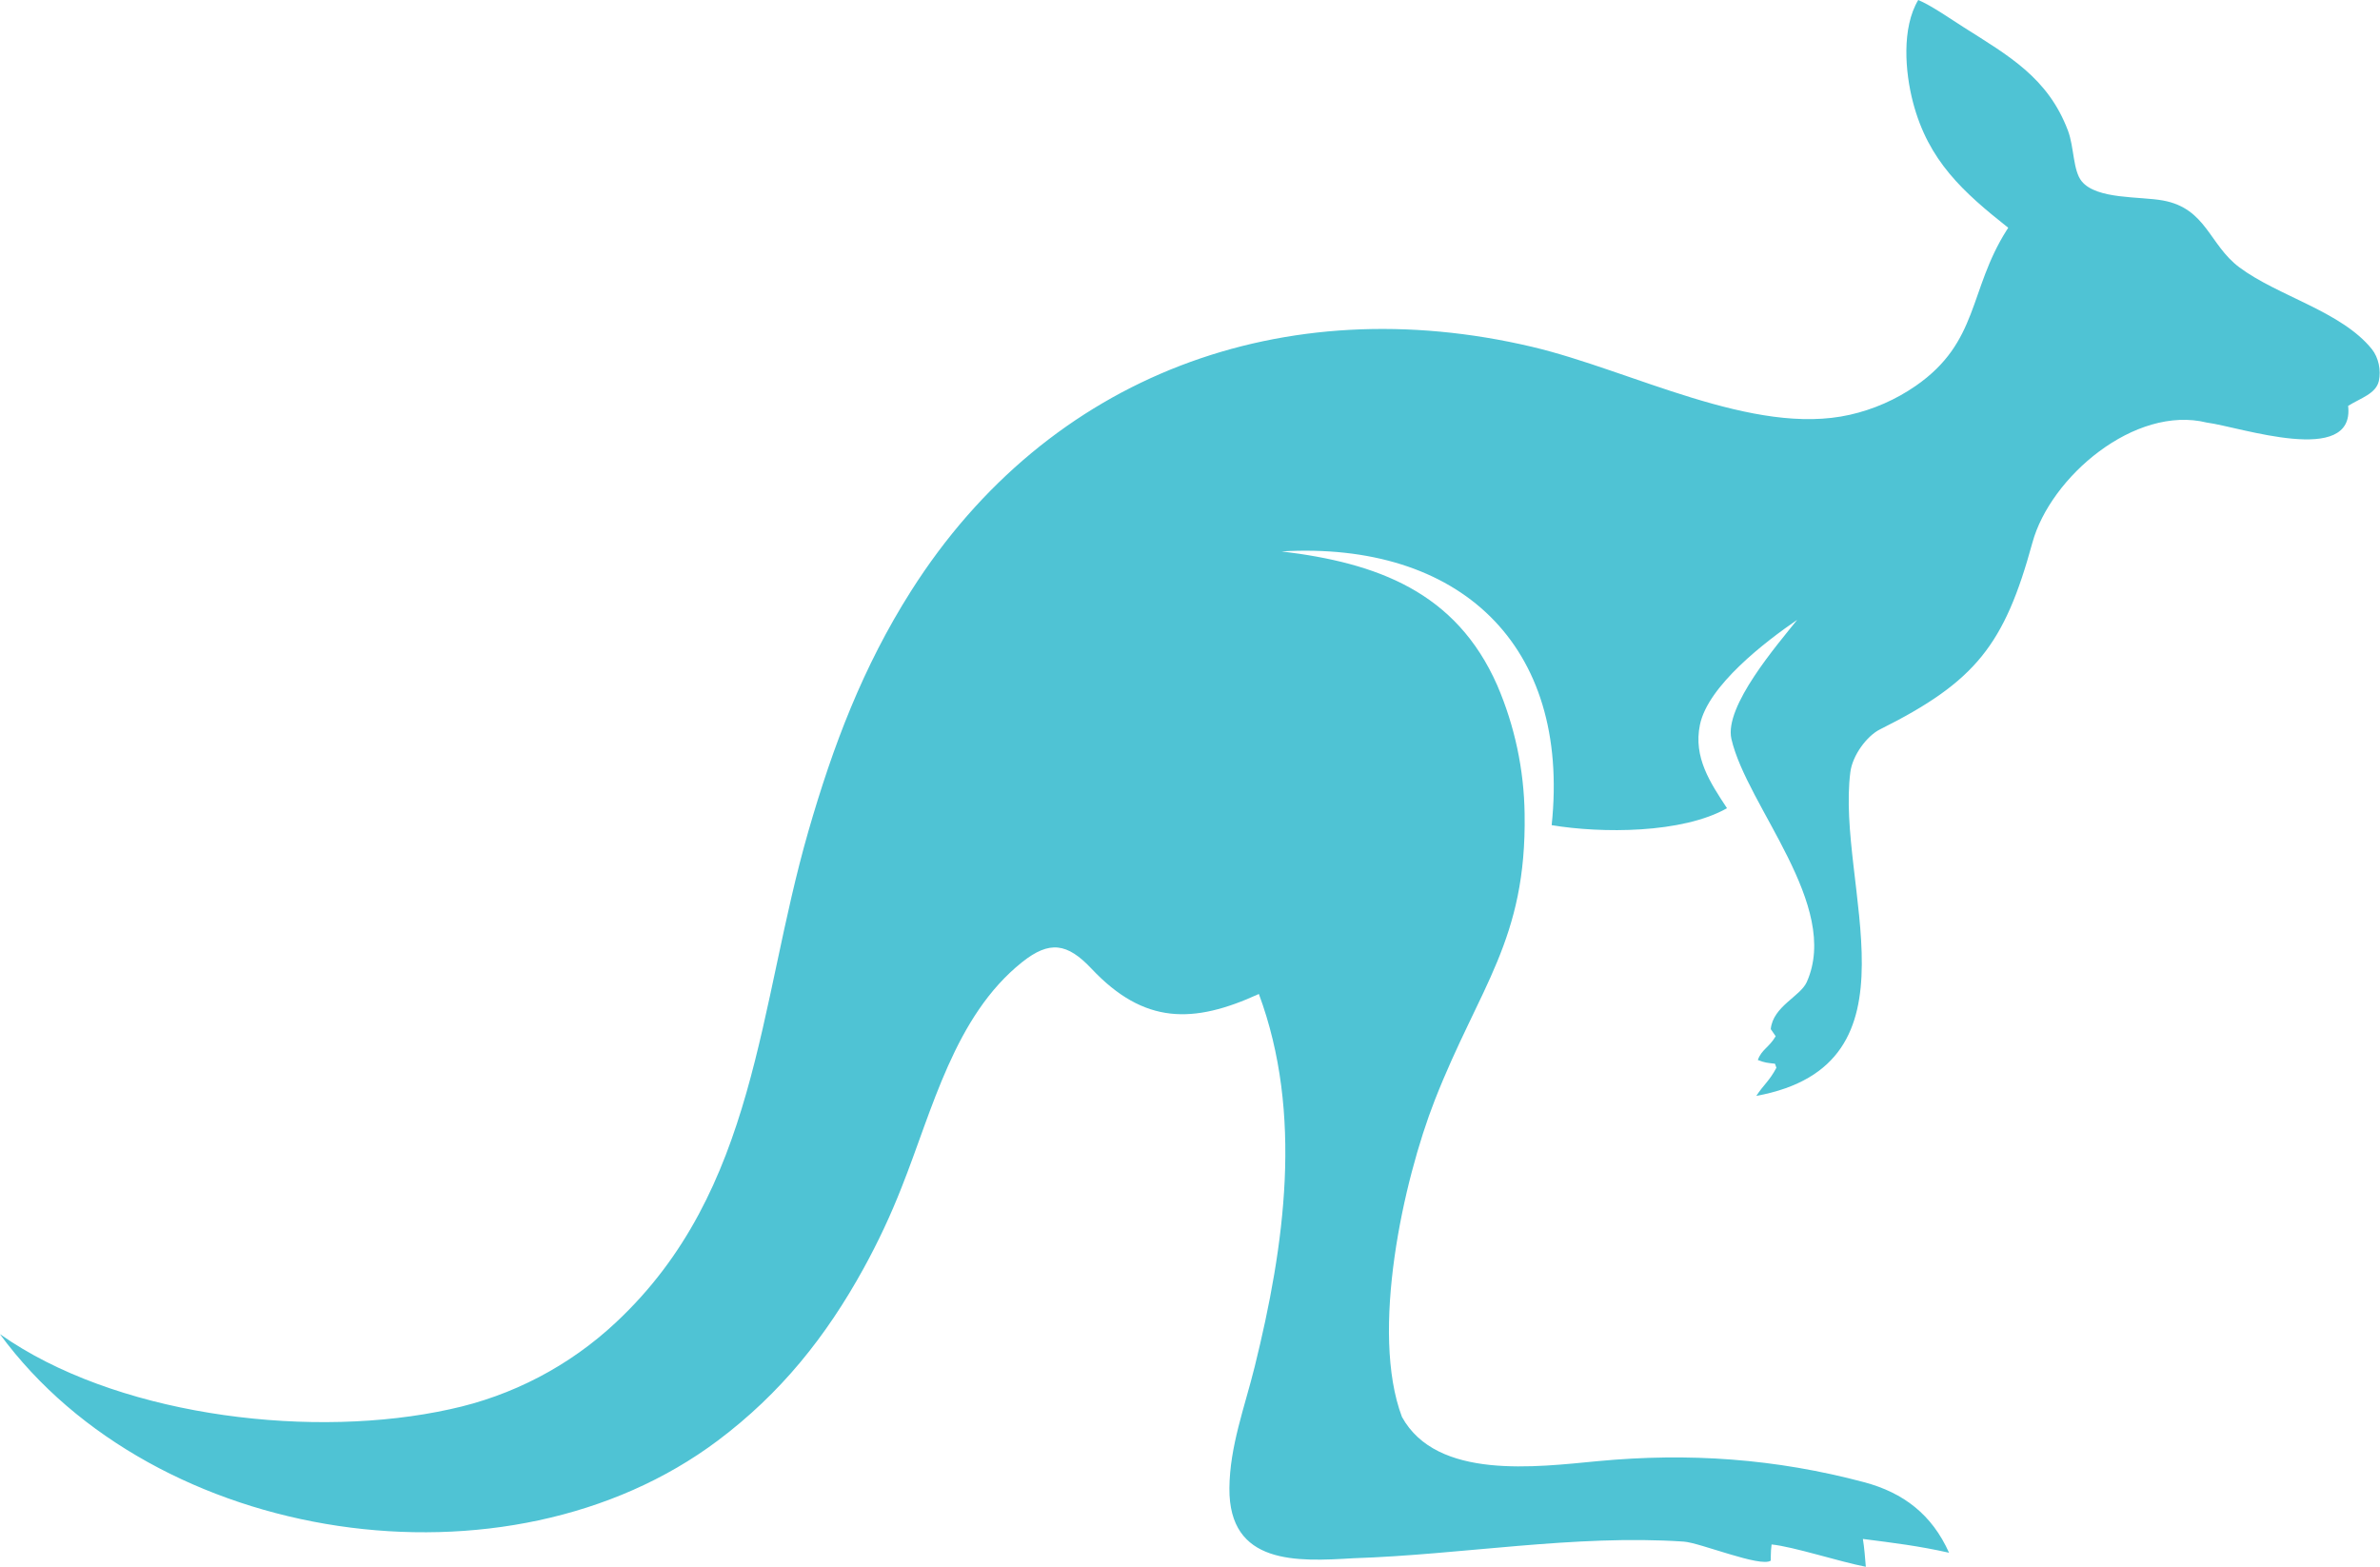
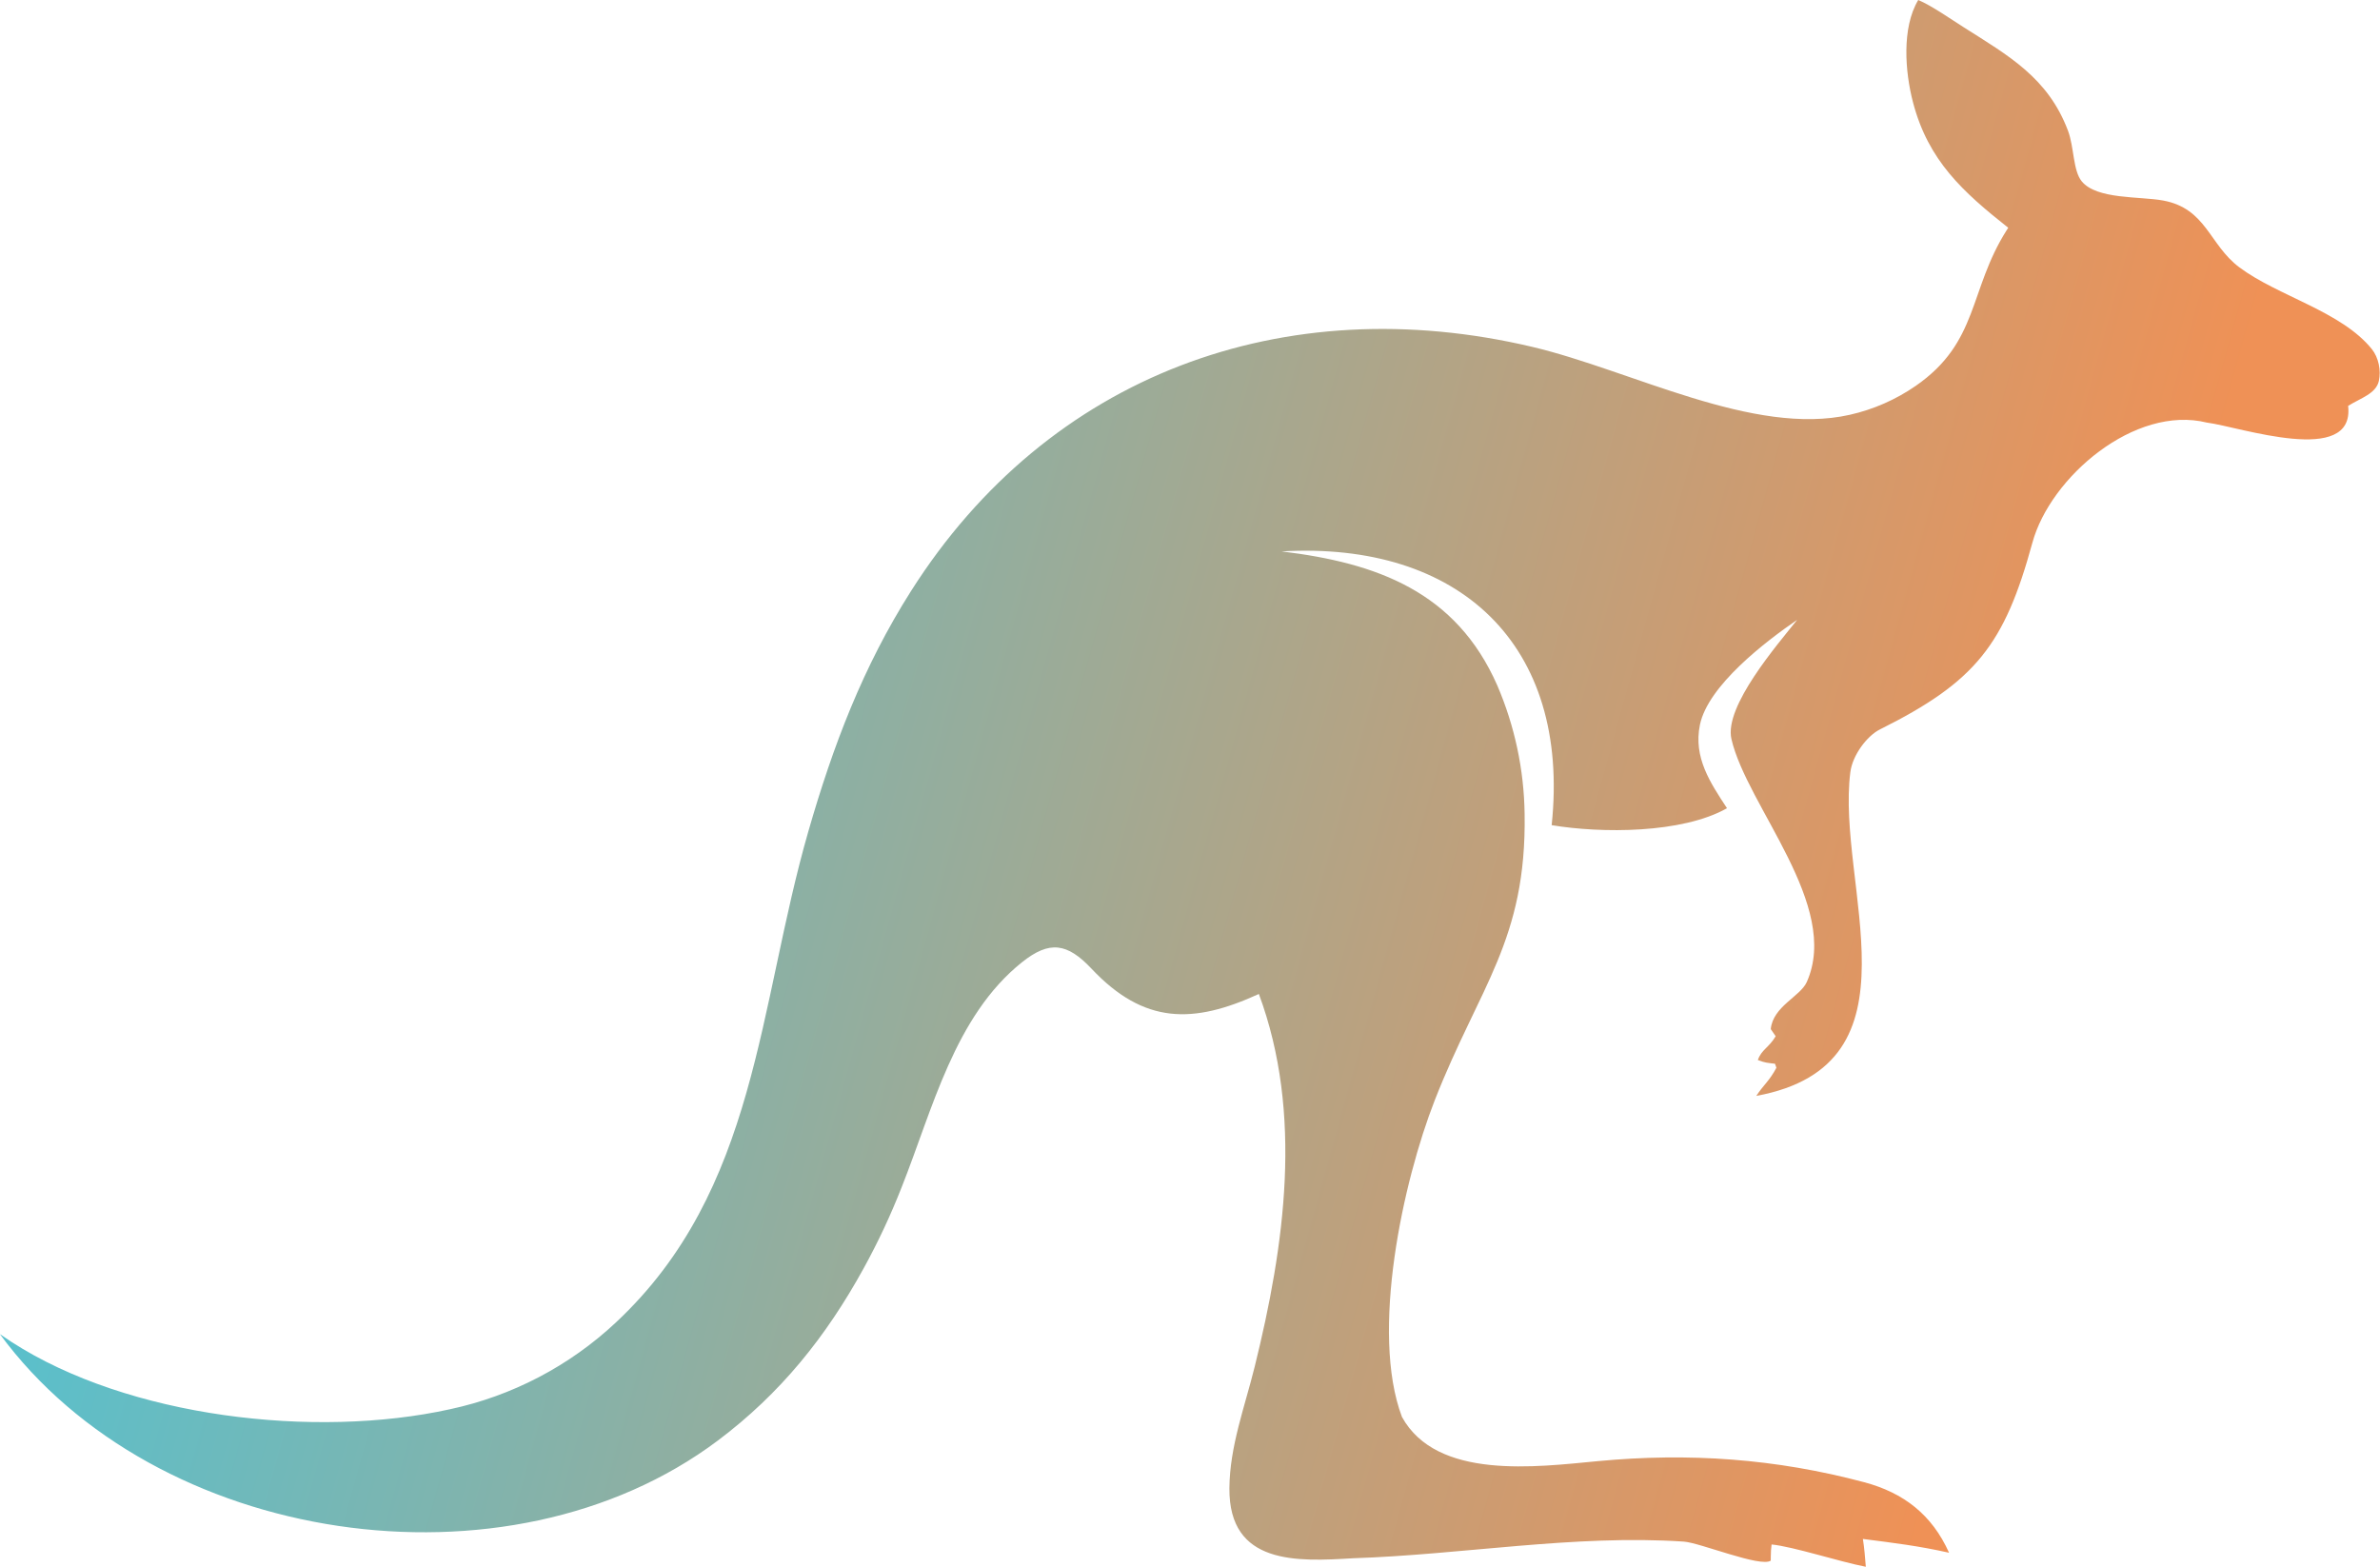
<svg xmlns="http://www.w3.org/2000/svg" viewBox="277.8 268.35 463.2 304.9">
-   <path fill="#4fc3d4" d="M651.132 268.35C653.674 269.411 657.502 272.084 659.96 273.644C668.732 279.209 676.388 283.476 680.273 293.78C681.486 297 681.236 301.526 682.94 303.626C685.844 307.204 694.265 306.537 698.796 307.375C707.203 308.929 707.764 315.986 713.606 320.362C721.115 325.986 733.537 328.95 739.434 336.324C740.714 337.925 741.235 340.438 740.779 342.486C740.225 344.975 737.273 345.797 734.797 347.343C736.15 359.222 713.674 351.404 707.306 350.595C693.289 347.123 676.847 361.167 673.348 373.973C667.927 393.809 662.315 401.016 643.676 410.31C641.153 411.568 638.341 415.32 637.919 418.617C635.104 440.592 652.778 475.542 619.61 481.636C621.017 479.486 622.162 478.738 623.528 476.157L623.252 475.374C621.703 475.187 621.402 475.216 619.915 474.654C620.621 472.613 622.096 472.229 623.386 470.022L622.427 468.636C622.871 464.195 628.175 462.291 629.432 459.485C636.108 444.575 617.802 425.301 614.773 412.178C613.302 405.803 623.836 393.685 627.569 388.985C621.414 393.202 610.224 401.76 608.643 409.413C607.329 415.776 610.677 420.714 613.912 425.645C605.201 430.586 589.456 430.56 579.788 428.943C583.488 393.795 561.8 373.656 527.218 375.664C545.783 377.907 561.169 383.496 569.202 401.741C572.597 409.642 574.405 418.134 574.524 426.733C574.919 451.351 565.705 460.337 557.035 482.479C550.864 498.239 544.441 527.629 550.649 544.11C557.435 556.438 576.81 553.846 588.769 552.718C606.476 551.046 623.361 552.225 640.617 556.823C648.277 558.864 653.802 563.129 657.13 570.544C651.12 569.204 646.484 568.648 640.358 567.861C640.654 569.685 640.773 571.438 640.929 573.278C635.65 572.258 626.918 569.373 622.589 568.934C622.477 569.86 622.453 570.257 622.436 571.218L622.427 572.082C620.454 573.461 608.686 568.592 605.482 568.377C584.315 566.953 562.325 570.935 541.19 571.616C530.256 572.276 516.948 572.98 517.068 557.98C517.133 549.832 520.048 542.195 521.992 534.33C527.823 510.746 531.462 485.141 522.803 461.798C510.072 467.629 500.492 467.776 490.231 456.877C485.518 451.871 482.056 451.351 476.708 455.619C463.564 466.112 459.289 484.316 453.298 499.367C451.178 504.787 448.708 510.063 445.903 515.162C438.561 528.519 429.704 539.553 417.516 548.706C376.541 579.477 307.961 569.14 277.785 528C278.52 528.514 279.264 529.015 280.017 529.502C302.794 544.229 339.133 548.409 365.378 542.617C377.476 540.026 388.638 534.187 397.666 525.728C425.25 499.947 425.319 464.167 435.121 430.155C439.924 413.486 445.729 398.153 455.121 383.355C481.902 341.161 527.807 324.468 576.006 335.856C595.308 340.417 619.064 353.33 637.822 349.075C642.414 348.039 646.763 346.13 650.634 343.453C662.955 334.93 660.94 324.856 668.32 313.184L668.645 312.678C659.867 305.719 653.101 299.669 650.115 288.277C648.561 282.352 647.884 273.768 651.132 268.35Z" />
+   <defs>
+     <linearGradient id="rooz" x1="0" y1="0" x2="1" y2="0.18">
+       <stop offset="0.1" stop-color="#4fc3d4" />
+       <stop offset="0.95" stop-color="#ef9156" />
+     </linearGradient>
+   </defs>
+   <path fill="url(#rooz)" d="M651.132 268.35C653.674 269.411 657.502 272.084 659.96 273.644C668.732 279.209 676.388 283.476 680.273 293.78C681.486 297 681.236 301.526 682.94 303.626C685.844 307.204 694.265 306.537 698.796 307.375C707.203 308.929 707.764 315.986 713.606 320.362C721.115 325.986 733.537 328.95 739.434 336.324C740.714 337.925 741.235 340.438 740.779 342.486C740.225 344.975 737.273 345.797 734.797 347.343C736.15 359.222 713.674 351.404 707.306 350.595C693.289 347.123 676.847 361.167 673.348 373.973C667.927 393.809 662.315 401.016 643.676 410.31C641.153 411.568 638.341 415.32 637.919 418.617C635.104 440.592 652.778 475.542 619.61 481.636C621.017 479.486 622.162 478.738 623.528 476.157L623.252 475.374C621.703 475.187 621.402 475.216 619.915 474.654C620.621 472.613 622.096 472.229 623.386 470.022L622.427 468.636C622.871 464.195 628.175 462.291 629.432 459.485C636.108 444.575 617.802 425.301 614.773 412.178C613.302 405.803 623.836 393.685 627.569 388.985C621.414 393.202 610.224 401.76 608.643 409.413C607.329 415.776 610.677 420.714 613.912 425.645C605.201 430.586 589.456 430.56 579.788 428.943C583.488 393.795 561.8 373.656 527.218 375.664C545.783 377.907 561.169 383.496 569.202 401.741C572.597 409.642 574.405 418.134 574.524 426.733C574.919 451.351 565.705 460.337 557.035 482.479C550.864 498.239 544.441 527.629 550.649 544.11C557.435 556.438 576.81 553.846 588.769 552.718C606.476 551.046 623.361 552.225 640.617 556.823C648.277 558.864 653.802 563.129 657.13 570.544C651.12 569.204 646.484 568.648 640.358 567.861C640.654 569.685 640.773 571.438 640.929 573.278C635.65 572.258 626.918 569.373 622.589 568.934C622.477 569.86 622.453 570.257 622.436 571.218L622.427 572.082C620.454 573.461 608.686 568.592 605.482 568.377C584.315 566.953 562.325 570.935 541.19 571.616C530.256 572.276 516.948 572.98 517.068 557.98C517.133 549.832 520.048 542.195 521.992 534.33C527.823 510.746 531.462 485.141 522.803 461.798C510.072 467.629 500.492 467.776 490.231 456.877C485.518 451.871 482.056 451.351 476.708 455.619C463.564 466.112 459.289 484.316 453.298 499.367C451.178 504.787 448.708 510.063 445.903 515.162C438.561 528.519 429.704 539.553 417.516 548.706C376.541 579.477 307.961 569.14 277.785 528C278.52 528.514 279.264 529.015 280.017 529.502C302.794 544.229 339.133 548.409 365.378 542.617C377.476 540.026 388.638 534.187 397.666 525.728C425.25 499.947 425.319 464.167 435.121 430.155C439.924 413.486 445.729 398.153 455.121 383.355C481.902 341.161 527.807 324.468 576.006 335.856C595.308 340.417 619.064 353.33 637.822 349.075C642.414 348.039 646.763 346.13 650.634 343.453C662.955 334.93 660.94 324.856 668.32 313.184L668.645 312.678C659.867 305.719 653.101 299.669 650.115 288.277C648.561 282.352 647.884 273.768 651.132 268.35Z" />
</svg>
